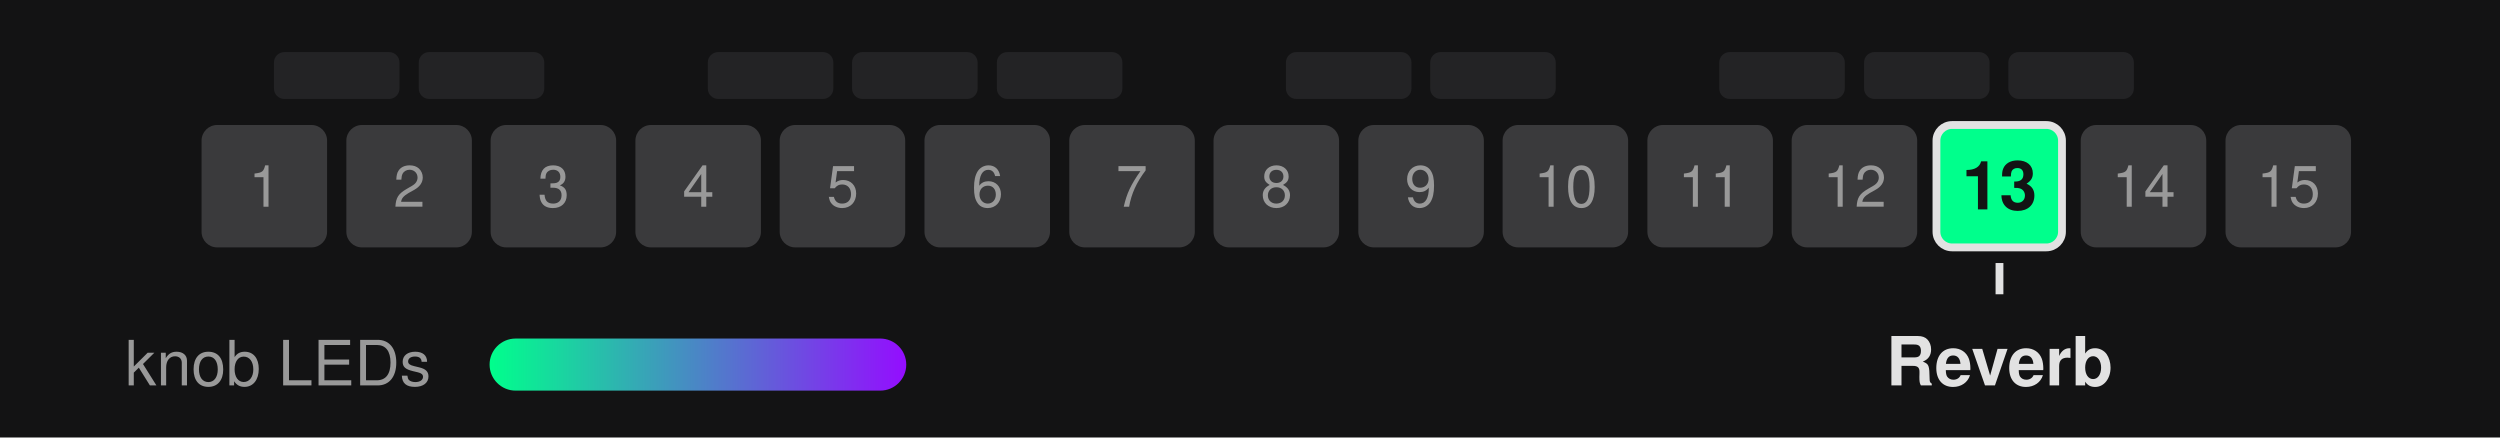
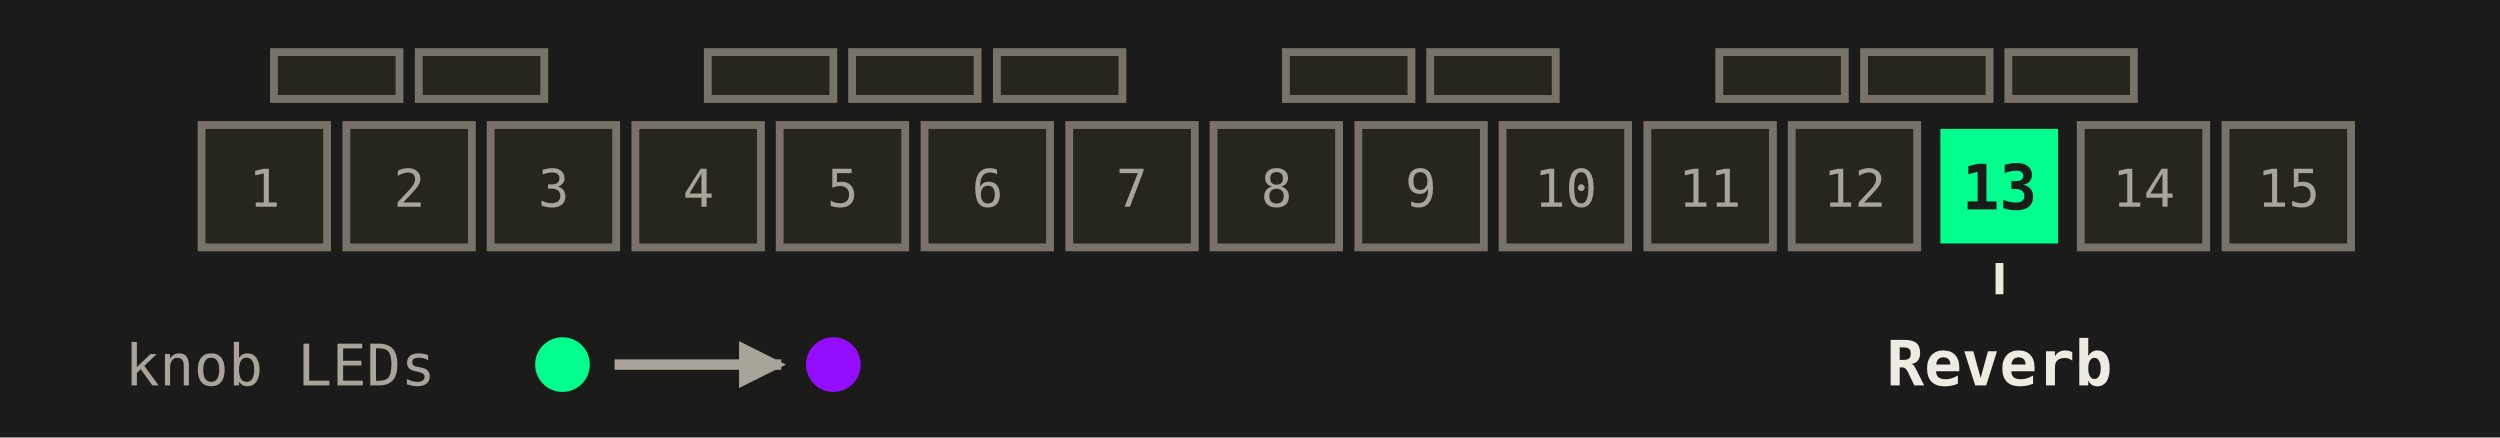
<svg xmlns="http://www.w3.org/2000/svg" viewBox="0 0 480 84" width="480" height="84" role="img" aria-labelledby="title desc">
-   <style>svg{font-size:13px}text{font-family:'Hanken Grotesk', Helvetica, Arial, sans-serif;fill:#e2e2e2;text-anchor:middle}.as{text-anchor:start}.ae{text-anchor:end}.m{fill:#999999}.gt{fill:#131314}.b{fill:none;stroke:#e2e2e2;stroke-width:1.5}.ba{fill:none;stroke:#c4708a;stroke-width:2}.la{fill:none;stroke:#c4708a;stroke-width:2.5}.ls{fill:none;stroke:#e2e2e2;stroke-width:1.5}.lc{fill:none;stroke:#999999;stroke-width:1.5;stroke-dasharray:5 4}.da{fill:#c4708a}.ds{fill:#e2e2e2}.sw{stroke:#c4708a;stroke-width:2.5;stroke-linecap:round}.g{fill:#c4708a}.wk{fill:#e2e2e2;stroke:#131314;stroke-width:1}.dk{fill:#39393a;stroke:#e2e2e2;stroke-width:1.2}.sk{fill:#c4708a;stroke:#e2e2e2;stroke-width:1.2}.led{fill:none;stroke:#999999;stroke-width:1}</style>
+   <style>svg{font-size:12px}text{font-family:'IBM Plex Mono', ui-monospace, Menlo, monospace;fill:#EEEBE3;text-anchor:middle}.as{text-anchor:start}.ae{text-anchor:end}.m{fill:#A9A49A}.gt{fill:#1B1B19}.b{fill:none;stroke:#A9A49A;stroke-width:1.5}.bx{fill:none;stroke:#A9A49A;stroke-width:2}.ba{fill:#26261F;stroke:#EEEBE3;stroke-width:2}.la{fill:none;stroke:#EEEBE3;stroke-width:2}.ls{fill:none;stroke:#A9A49A;stroke-width:2}.lc{fill:none;stroke:#77736B;stroke-width:1.5;stroke-dasharray:5 4}.da{fill:#EEEBE3}.ds{fill:#A9A49A}.sw{stroke:#EEEBE3;stroke-width:2}.g{fill:#EEEBE3}.j{fill:#A9A49A}.wk{fill:#EEEBE3;stroke:#1B1B19;stroke-width:1.5}.dk{fill:#26261F;stroke:#A9A49A;stroke-width:1.5}.sk{fill:#A9A49A;stroke:#1B1B19;stroke-width:1.5}.led{fill:none;stroke:#A9A49A;stroke-width:1.5}</style>
  <defs>
    <marker id="ma" viewBox="0 0 10 10" refX="9" refY="5" markerWidth="9" markerHeight="9" markerUnits="userSpaceOnUse" orient="auto">
-       <path d="M0,0L10,5L0,10z" fill="#c4708a" />
+       <path d="M0,0L10,5L0,10z" fill="#EEEBE3" />
    </marker>
    <marker id="ms" viewBox="0 0 10 10" refX="9" refY="5" markerWidth="9" markerHeight="9" markerUnits="userSpaceOnUse" orient="auto">
-       <path d="M0,0L10,5L0,10z" fill="#e2e2e2" />
+       <path d="M0,0L10,5L0,10z" fill="#A9A49A" />
    </marker>
    <marker id="mc" viewBox="0 0 10 10" refX="9" refY="5" markerWidth="9" markerHeight="9" markerUnits="userSpaceOnUse" orient="auto">
-       <path d="M0,0L10,5L0,10z" fill="#999999" />
+       <path d="M0,0L10,5L0,10z" fill="#77736B" />
    </marker>
-     <linearGradient id="k13">
-       <stop offset="0" stop-color="#00ff8c" />
-       <stop offset="1" stop-color="#940dff" />
-     </linearGradient>
  </defs>
-   <rect width="480" height="84" fill="#131314" />
-   <rect x="52.6" y="10" width="24.1" height="9" rx="2" fill="#232325" />
-   <rect x="80.4" y="10" width="24.1" height="9" rx="2" fill="#232325" />
-   <rect x="135.9" y="10" width="24.1" height="9" rx="2" fill="#232325" />
-   <rect x="163.6" y="10" width="24.1" height="9" rx="2" fill="#232325" />
-   <rect x="191.4" y="10" width="24.1" height="9" rx="2" fill="#232325" />
-   <rect x="246.9" y="10" width="24.1" height="9" rx="2" fill="#232325" />
-   <rect x="274.6" y="10" width="24.1" height="9" rx="2" fill="#232325" />
-   <rect x="330.1" y="10" width="24.1" height="9" rx="2" fill="#232325" />
-   <rect x="357.9" y="10" width="24.1" height="9" rx="2" fill="#232325" />
-   <rect x="385.6" y="10" width="24.1" height="9" rx="2" fill="#232325" />
-   <rect x="38.7" y="24" width="24.1" height="23.5" rx="3" fill="#3a3a3c" />
-   <text x="50.8" y="39.7" font-size="11" style="fill:#999999">1</text>
-   <rect x="66.5" y="24" width="24.1" height="23.5" rx="3" fill="#3a3a3c" />
-   <text x="78.6" y="39.7" font-size="11" style="fill:#999999">2</text>
-   <rect x="94.2" y="24" width="24.1" height="23.5" rx="3" fill="#3a3a3c" />
-   <text x="106.3" y="39.7" font-size="11" style="fill:#999999">3</text>
-   <rect x="122" y="24" width="24.1" height="23.5" rx="3" fill="#3a3a3c" />
-   <text x="134.1" y="39.7" font-size="11" style="fill:#999999">4</text>
-   <rect x="149.7" y="24" width="24.1" height="23.5" rx="3" fill="#3a3a3c" />
-   <text x="161.8" y="39.7" font-size="11" style="fill:#999999">5</text>
-   <rect x="177.5" y="24" width="24.1" height="23.5" rx="3" fill="#3a3a3c" />
-   <text x="189.6" y="39.7" font-size="11" style="fill:#999999">6</text>
-   <rect x="205.3" y="24" width="24.1" height="23.5" rx="3" fill="#3a3a3c" />
-   <text x="217.3" y="39.7" font-size="11" style="fill:#999999">7</text>
-   <rect x="233" y="24" width="24.1" height="23.5" rx="3" fill="#3a3a3c" />
-   <text x="245.1" y="39.7" font-size="11" style="fill:#999999">8</text>
-   <rect x="260.8" y="24" width="24.1" height="23.5" rx="3" fill="#3a3a3c" />
-   <text x="272.8" y="39.7" font-size="11" style="fill:#999999">9</text>
-   <rect x="288.5" y="24" width="24.1" height="23.5" rx="3" fill="#3a3a3c" />
-   <text x="300.6" y="39.7" font-size="11" style="fill:#999999">10</text>
-   <rect x="316.3" y="24" width="24.1" height="23.5" rx="3" fill="#3a3a3c" />
-   <text x="328.3" y="39.7" font-size="11" style="fill:#999999">11</text>
-   <rect x="344" y="24" width="24.1" height="23.5" rx="3" fill="#3a3a3c" />
-   <text x="356.1" y="39.7" font-size="11" style="fill:#999999">12</text>
-   <rect x="371.8" y="24" width="24.1" height="23.5" rx="3" fill="#00ff8c" stroke="#e2e2e2" stroke-width="1.5" />
-   <text x="383.9" y="40.2" font-size="13" font-weight="bold" style="fill:#131314">13</text>
-   <rect x="399.5" y="24" width="24.1" height="23.5" rx="3" fill="#3a3a3c" />
-   <text x="411.6" y="39.7" font-size="11" style="fill:#999999">14</text>
-   <rect x="427.3" y="24" width="24.1" height="23.5" rx="3" fill="#3a3a3c" />
-   <text x="439.4" y="39.7" font-size="11" style="fill:#999999">15</text>
-   <text x="383.9" y="74" class="t" font-weight="bold">Reverb</text>
-   <path d="M383.9,50.5v6" stroke="#e2e2e2" stroke-width="1.5" />
-   <text x="24" y="74" class="m as" font-size="12">knob LEDs</text>
-   <rect x="94" y="65" width="80" height="10" rx="5" fill="url(#k13)" />
+   <rect width="480" height="84" fill="#1B1B19" />
+   <rect x="52.6" y="10" width="24.1" height="9" fill="#26261F" stroke="#77736B" stroke-width="1.5" />
+   <rect x="80.4" y="10" width="24.1" height="9" fill="#26261F" stroke="#77736B" stroke-width="1.5" />
+   <rect x="135.9" y="10" width="24.1" height="9" fill="#26261F" stroke="#77736B" stroke-width="1.5" />
+   <rect x="163.6" y="10" width="24.1" height="9" fill="#26261F" stroke="#77736B" stroke-width="1.5" />
+   <rect x="191.4" y="10" width="24.1" height="9" fill="#26261F" stroke="#77736B" stroke-width="1.5" />
+   <rect x="246.9" y="10" width="24.1" height="9" fill="#26261F" stroke="#77736B" stroke-width="1.5" />
+   <rect x="274.6" y="10" width="24.1" height="9" fill="#26261F" stroke="#77736B" stroke-width="1.5" />
+   <rect x="330.1" y="10" width="24.1" height="9" fill="#26261F" stroke="#77736B" stroke-width="1.5" />
+   <rect x="357.9" y="10" width="24.1" height="9" fill="#26261F" stroke="#77736B" stroke-width="1.5" />
+   <rect x="385.6" y="10" width="24.1" height="9" fill="#26261F" stroke="#77736B" stroke-width="1.5" />
+   <rect x="38.7" y="24" width="24.1" height="23.5" fill="#26261F" stroke="#77736B" stroke-width="1.5" />
+   <text x="50.8" y="39.7" font-size="10" style="fill:#A9A49A">1</text>
+   <rect x="66.5" y="24" width="24.1" height="23.5" fill="#26261F" stroke="#77736B" stroke-width="1.5" />
+   <text x="78.6" y="39.7" font-size="10" style="fill:#A9A49A">2</text>
+   <rect x="94.2" y="24" width="24.1" height="23.5" fill="#26261F" stroke="#77736B" stroke-width="1.5" />
+   <text x="106.3" y="39.7" font-size="10" style="fill:#A9A49A">3</text>
+   <rect x="122" y="24" width="24.1" height="23.5" fill="#26261F" stroke="#77736B" stroke-width="1.5" />
+   <text x="134.1" y="39.7" font-size="10" style="fill:#A9A49A">4</text>
+   <rect x="149.7" y="24" width="24.1" height="23.5" fill="#26261F" stroke="#77736B" stroke-width="1.5" />
+   <text x="161.8" y="39.7" font-size="10" style="fill:#A9A49A">5</text>
+   <rect x="177.5" y="24" width="24.1" height="23.5" fill="#26261F" stroke="#77736B" stroke-width="1.5" />
+   <text x="189.6" y="39.7" font-size="10" style="fill:#A9A49A">6</text>
+   <rect x="205.3" y="24" width="24.1" height="23.5" fill="#26261F" stroke="#77736B" stroke-width="1.5" />
+   <text x="217.3" y="39.7" font-size="10" style="fill:#A9A49A">7</text>
+   <rect x="233" y="24" width="24.1" height="23.5" fill="#26261F" stroke="#77736B" stroke-width="1.5" />
+   <text x="245.1" y="39.7" font-size="10" style="fill:#A9A49A">8</text>
+   <rect x="260.8" y="24" width="24.1" height="23.5" fill="#26261F" stroke="#77736B" stroke-width="1.5" />
+   <text x="272.8" y="39.7" font-size="10" style="fill:#A9A49A">9</text>
+   <rect x="288.5" y="24" width="24.1" height="23.5" fill="#26261F" stroke="#77736B" stroke-width="1.5" />
+   <text x="300.6" y="39.7" font-size="10" style="fill:#A9A49A">10</text>
+   <rect x="316.3" y="24" width="24.1" height="23.5" fill="#26261F" stroke="#77736B" stroke-width="1.5" />
+   <text x="328.3" y="39.7" font-size="10" style="fill:#A9A49A">11</text>
+   <rect x="344" y="24" width="24.1" height="23.5" fill="#26261F" stroke="#77736B" stroke-width="1.5" />
+   <text x="356.1" y="39.7" font-size="10" style="fill:#A9A49A">12</text>
+   <rect x="371.8" y="24" width="24.1" height="23.5" fill="#00ff8c" stroke="#1B1B19" stroke-width="1.5" />
+   <text x="383.9" y="40.2" font-size="12" font-weight="600" style="fill:#1B1B19">13</text>
+   <rect x="399.5" y="24" width="24.1" height="23.5" fill="#26261F" stroke="#77736B" stroke-width="1.5" />
+   <text x="411.6" y="39.7" font-size="10" style="fill:#A9A49A">14</text>
+   <rect x="427.3" y="24" width="24.1" height="23.5" fill="#26261F" stroke="#77736B" stroke-width="1.5" />
+   <text x="439.4" y="39.7" font-size="10" style="fill:#A9A49A">15</text>
+   <text x="383.9" y="74" class="t" font-weight="600">Reverb</text>
+   <path d="M383.9,50.5v6" stroke="#EEEBE3" stroke-width="1.5" />
+   <text x="24" y="74" class="m as" font-size="11">knob LEDs</text>
+   <circle cx="108" cy="70" r="6" fill="#00ff8c" stroke="#1B1B19" stroke-width="1.5" />
+   <circle cx="160" cy="70" r="6" fill="#940dff" stroke="#1B1B19" stroke-width="1.5" />
+   <polyline points="118,70 150,70" class="ls" marker-end="url(#ms)" />
</svg>
